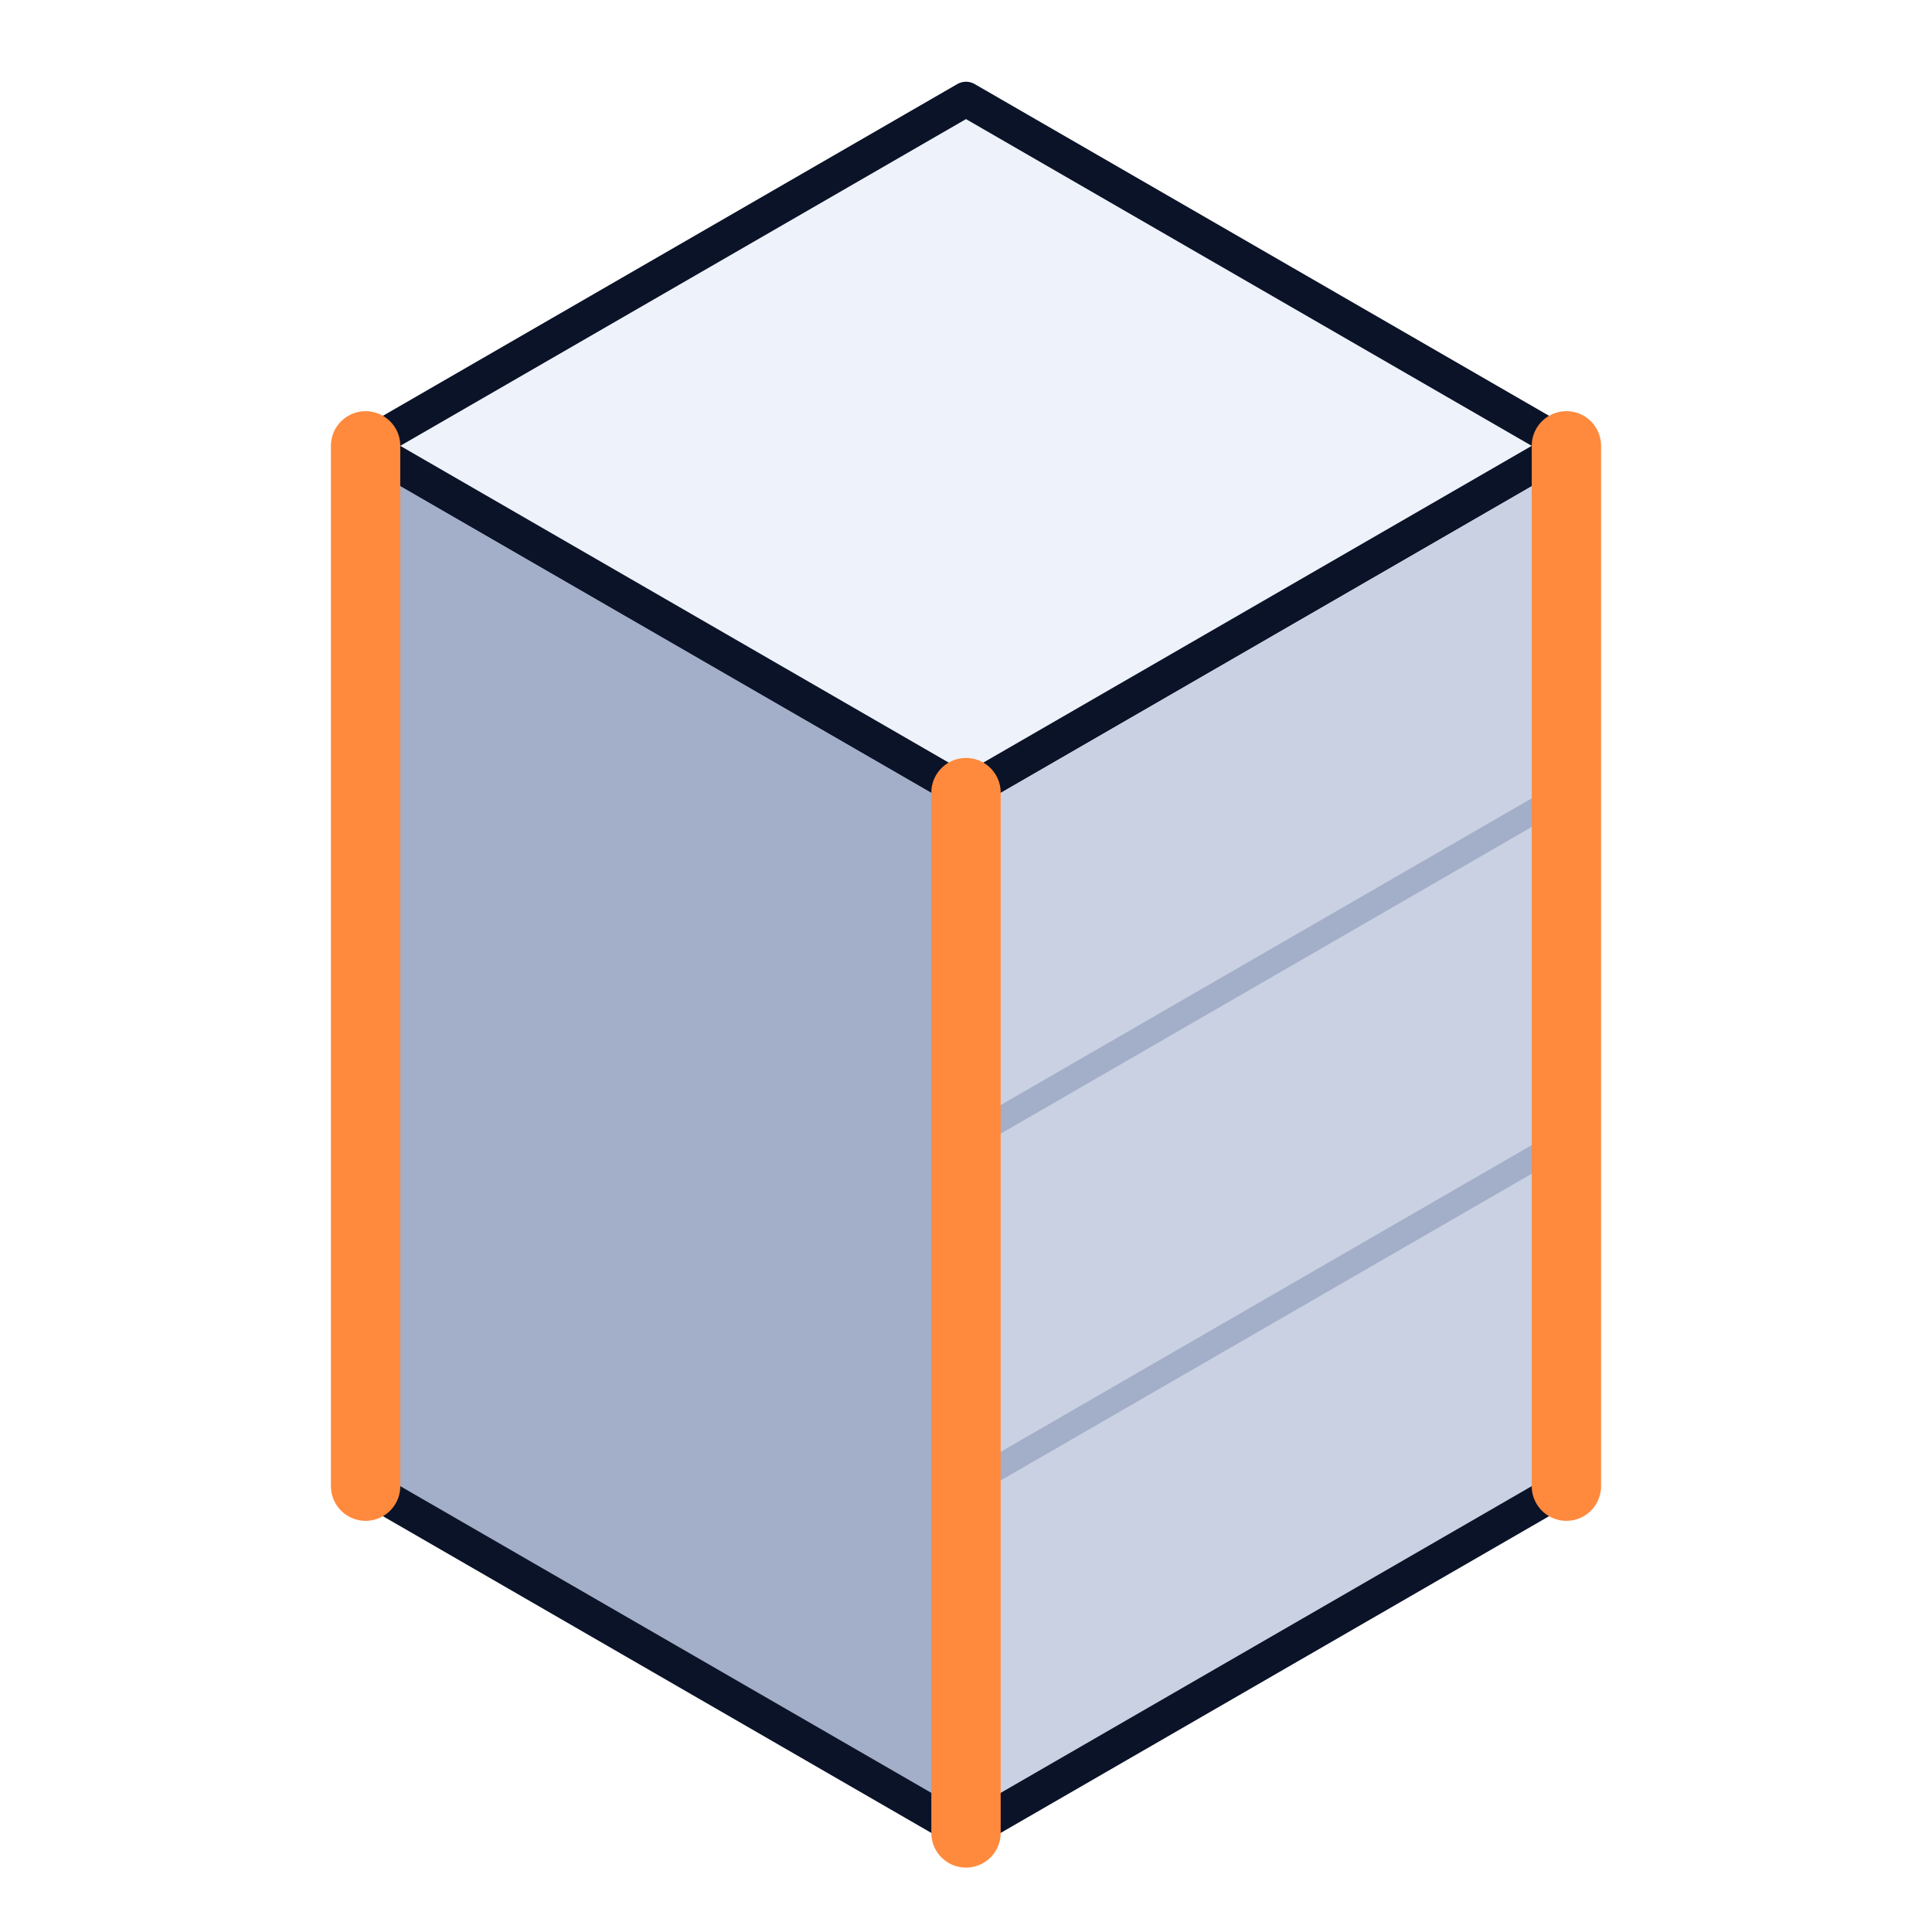
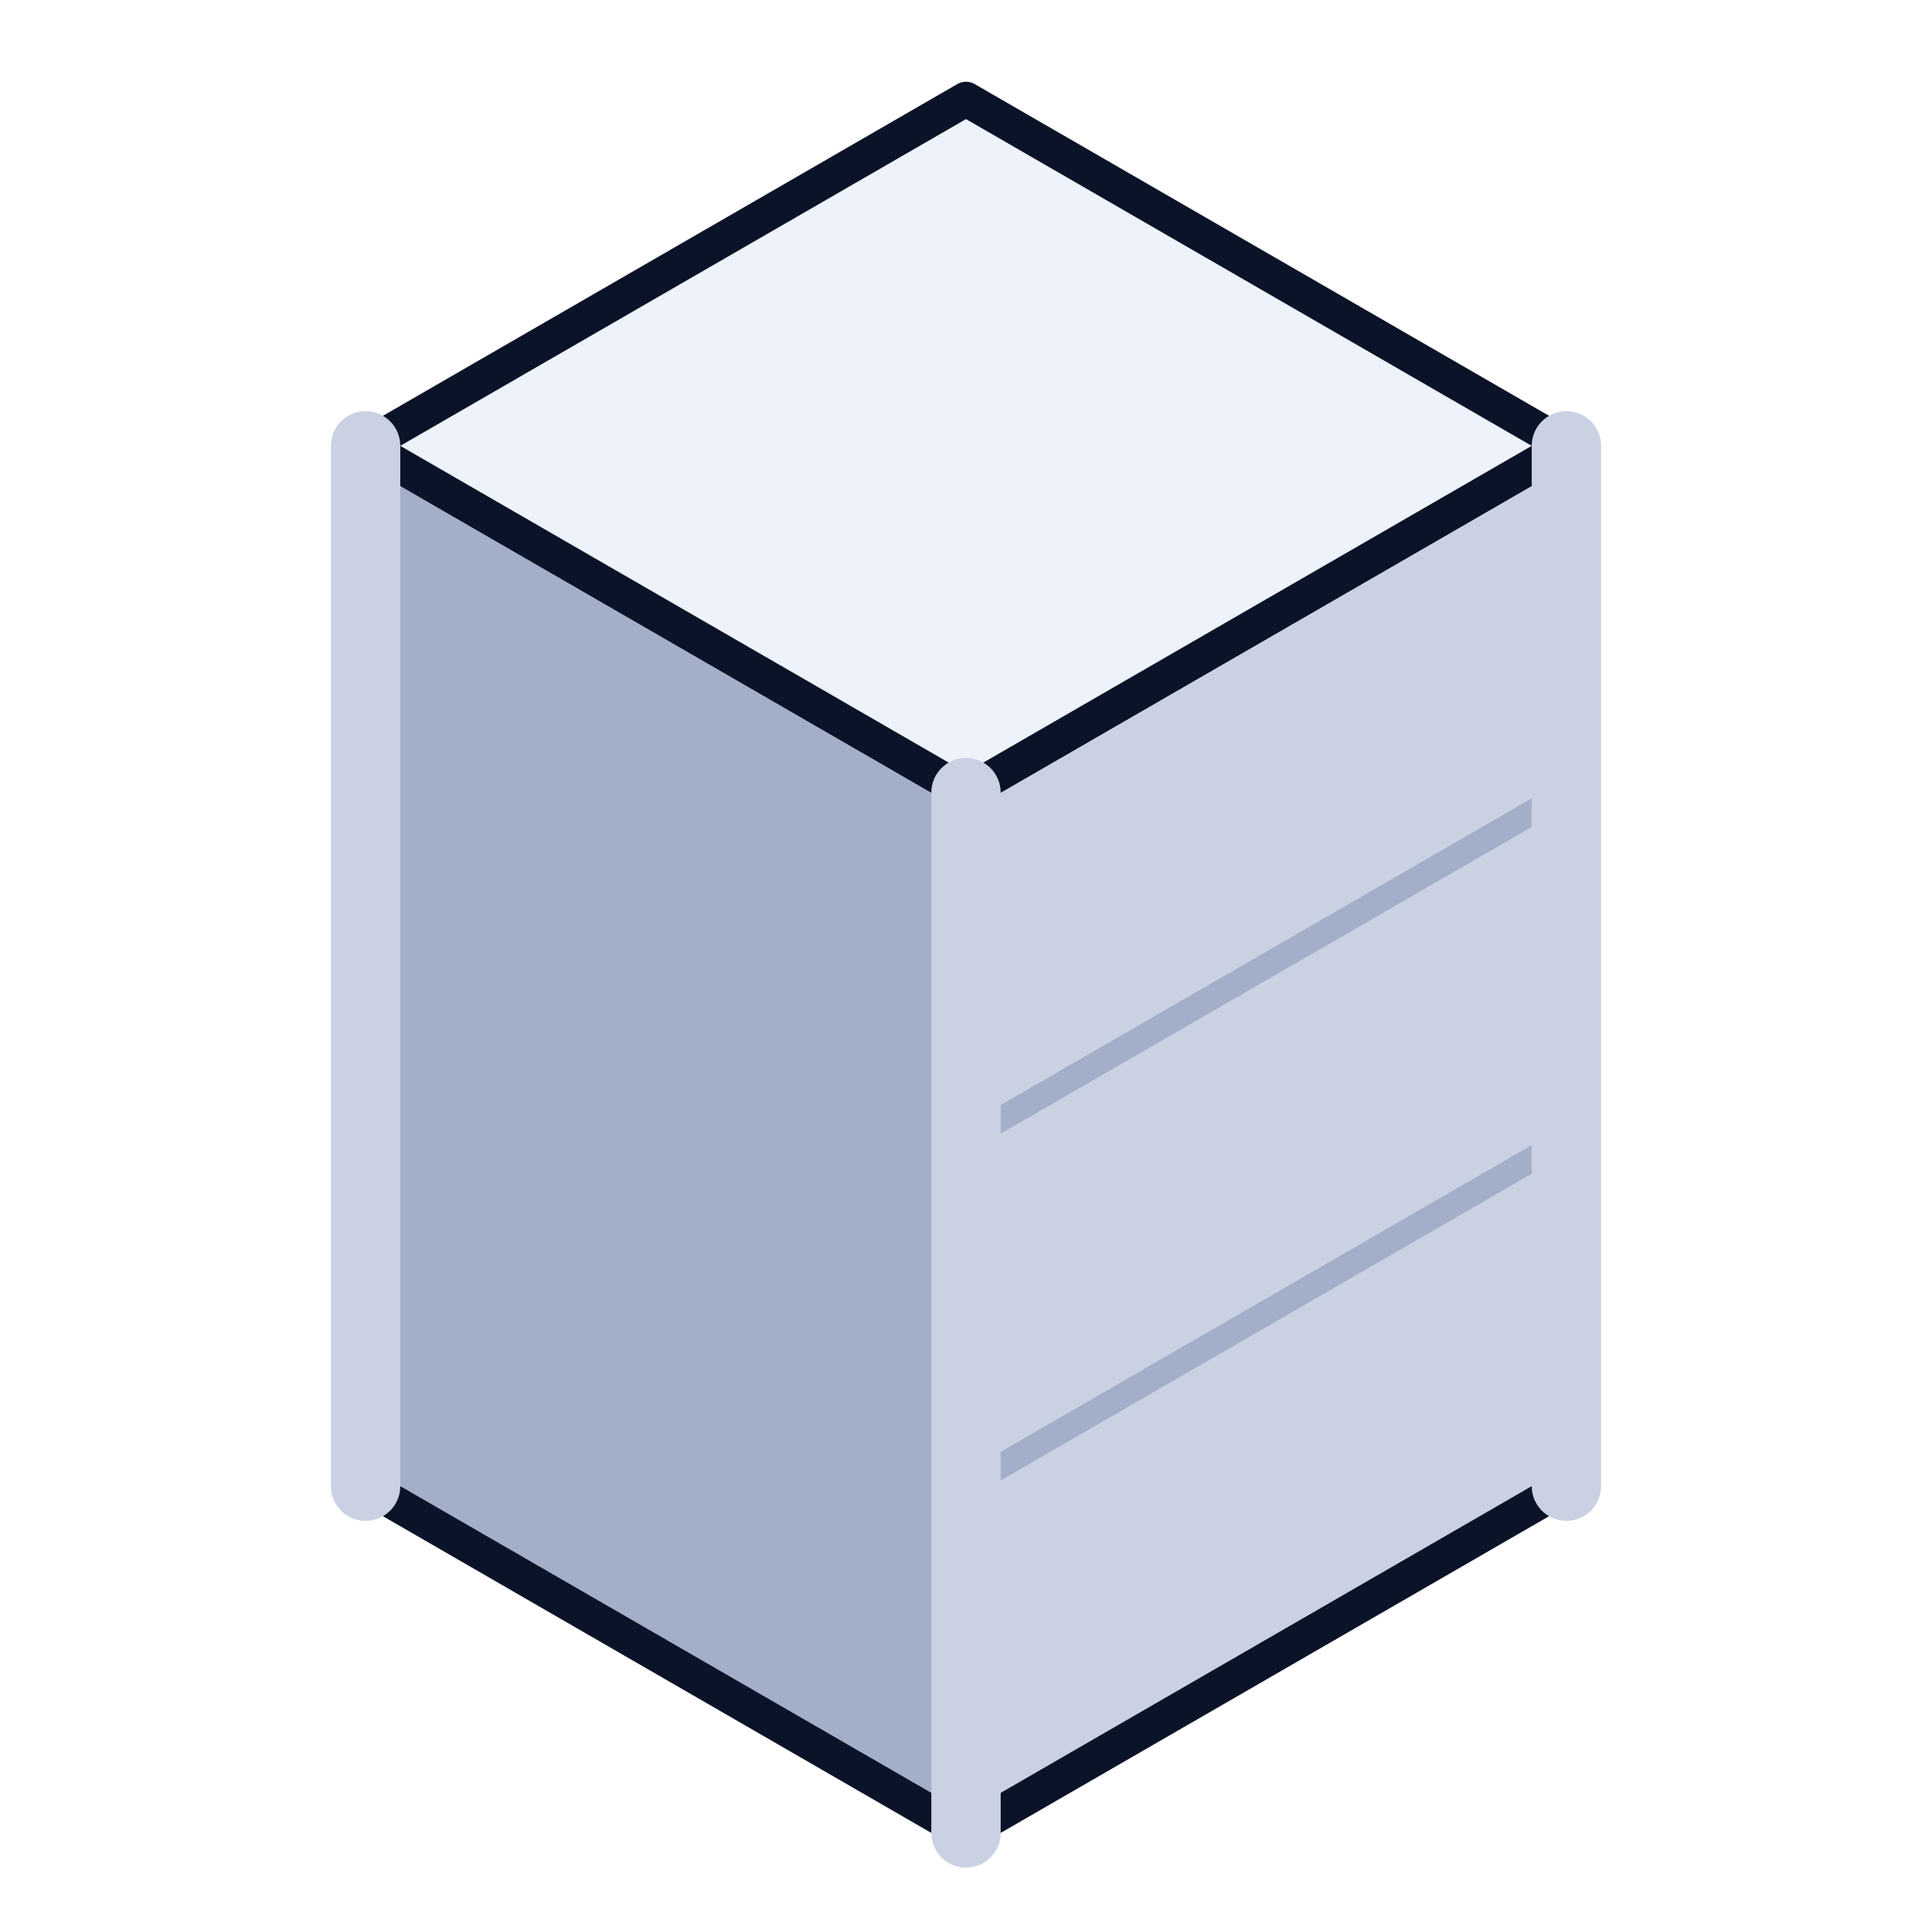
<svg xmlns="http://www.w3.org/2000/svg" viewBox="-19.50 -23.00 39.00 39.00">
  <polygon points="-12.12,7.00 0.00,14.00 0.00,-7.00 -12.12,-14.00" fill="#a3aec8" stroke="#0b1328" stroke-width="0.7" stroke-linejoin="round" />
  <polygon points="12.12,7.00 0.00,14.00 0.00,-7.00 12.12,-14.00" fill="#c9d1e3" stroke="#0b1328" stroke-width="0.7" stroke-linejoin="round" />
  <polygon points="0.00,-21.00 12.12,-14.00 0.00,-7.00 -12.12,-14.00" fill="#eef2fa" stroke="#0b1328" stroke-width="0.7" stroke-linejoin="round" />
  <line x1="-12.12" y1="0.00" x2="0.00" y2="7.00" stroke="#a3aec8" stroke-width="0.5" stroke-linecap="round" />
  <line x1="12.12" y1="0.00" x2="0.00" y2="7.00" stroke="#a3aec8" stroke-width="0.5" stroke-linecap="round" />
  <line x1="-12.12" y1="-7.00" x2="0.00" y2="0.00" stroke="#a3aec8" stroke-width="0.5" stroke-linecap="round" />
  <line x1="12.12" y1="-7.00" x2="0.00" y2="0.00" stroke="#a3aec8" stroke-width="0.5" stroke-linecap="round" />
-   <line x1="-12.12" y1="7.00" x2="-12.12" y2="-14.00" stroke="#ff8a3d" stroke-width="1.4" stroke-linecap="round" />
-   <line x1="12.12" y1="7.00" x2="12.12" y2="-14.00" stroke="#ff8a3d" stroke-width="1.4" stroke-linecap="round" />
-   <line x1="0.00" y1="14.00" x2="0.00" y2="-7.00" stroke="#ff8a3d" stroke-width="1.4" stroke-linecap="round" />
+   <line x1="-12.12" y1="7.00" x2="-12.12" y2="-14.00" stroke="#c9d1e3" stroke-width="1.4" stroke-linecap="round" />
+   <line x1="12.12" y1="7.00" x2="12.12" y2="-14.00" stroke="#c9d1e3" stroke-width="1.4" stroke-linecap="round" />
+   <line x1="0.00" y1="14.00" x2="0.00" y2="-7.00" stroke="#c9d1e3" stroke-width="1.4" stroke-linecap="round" />
</svg>
